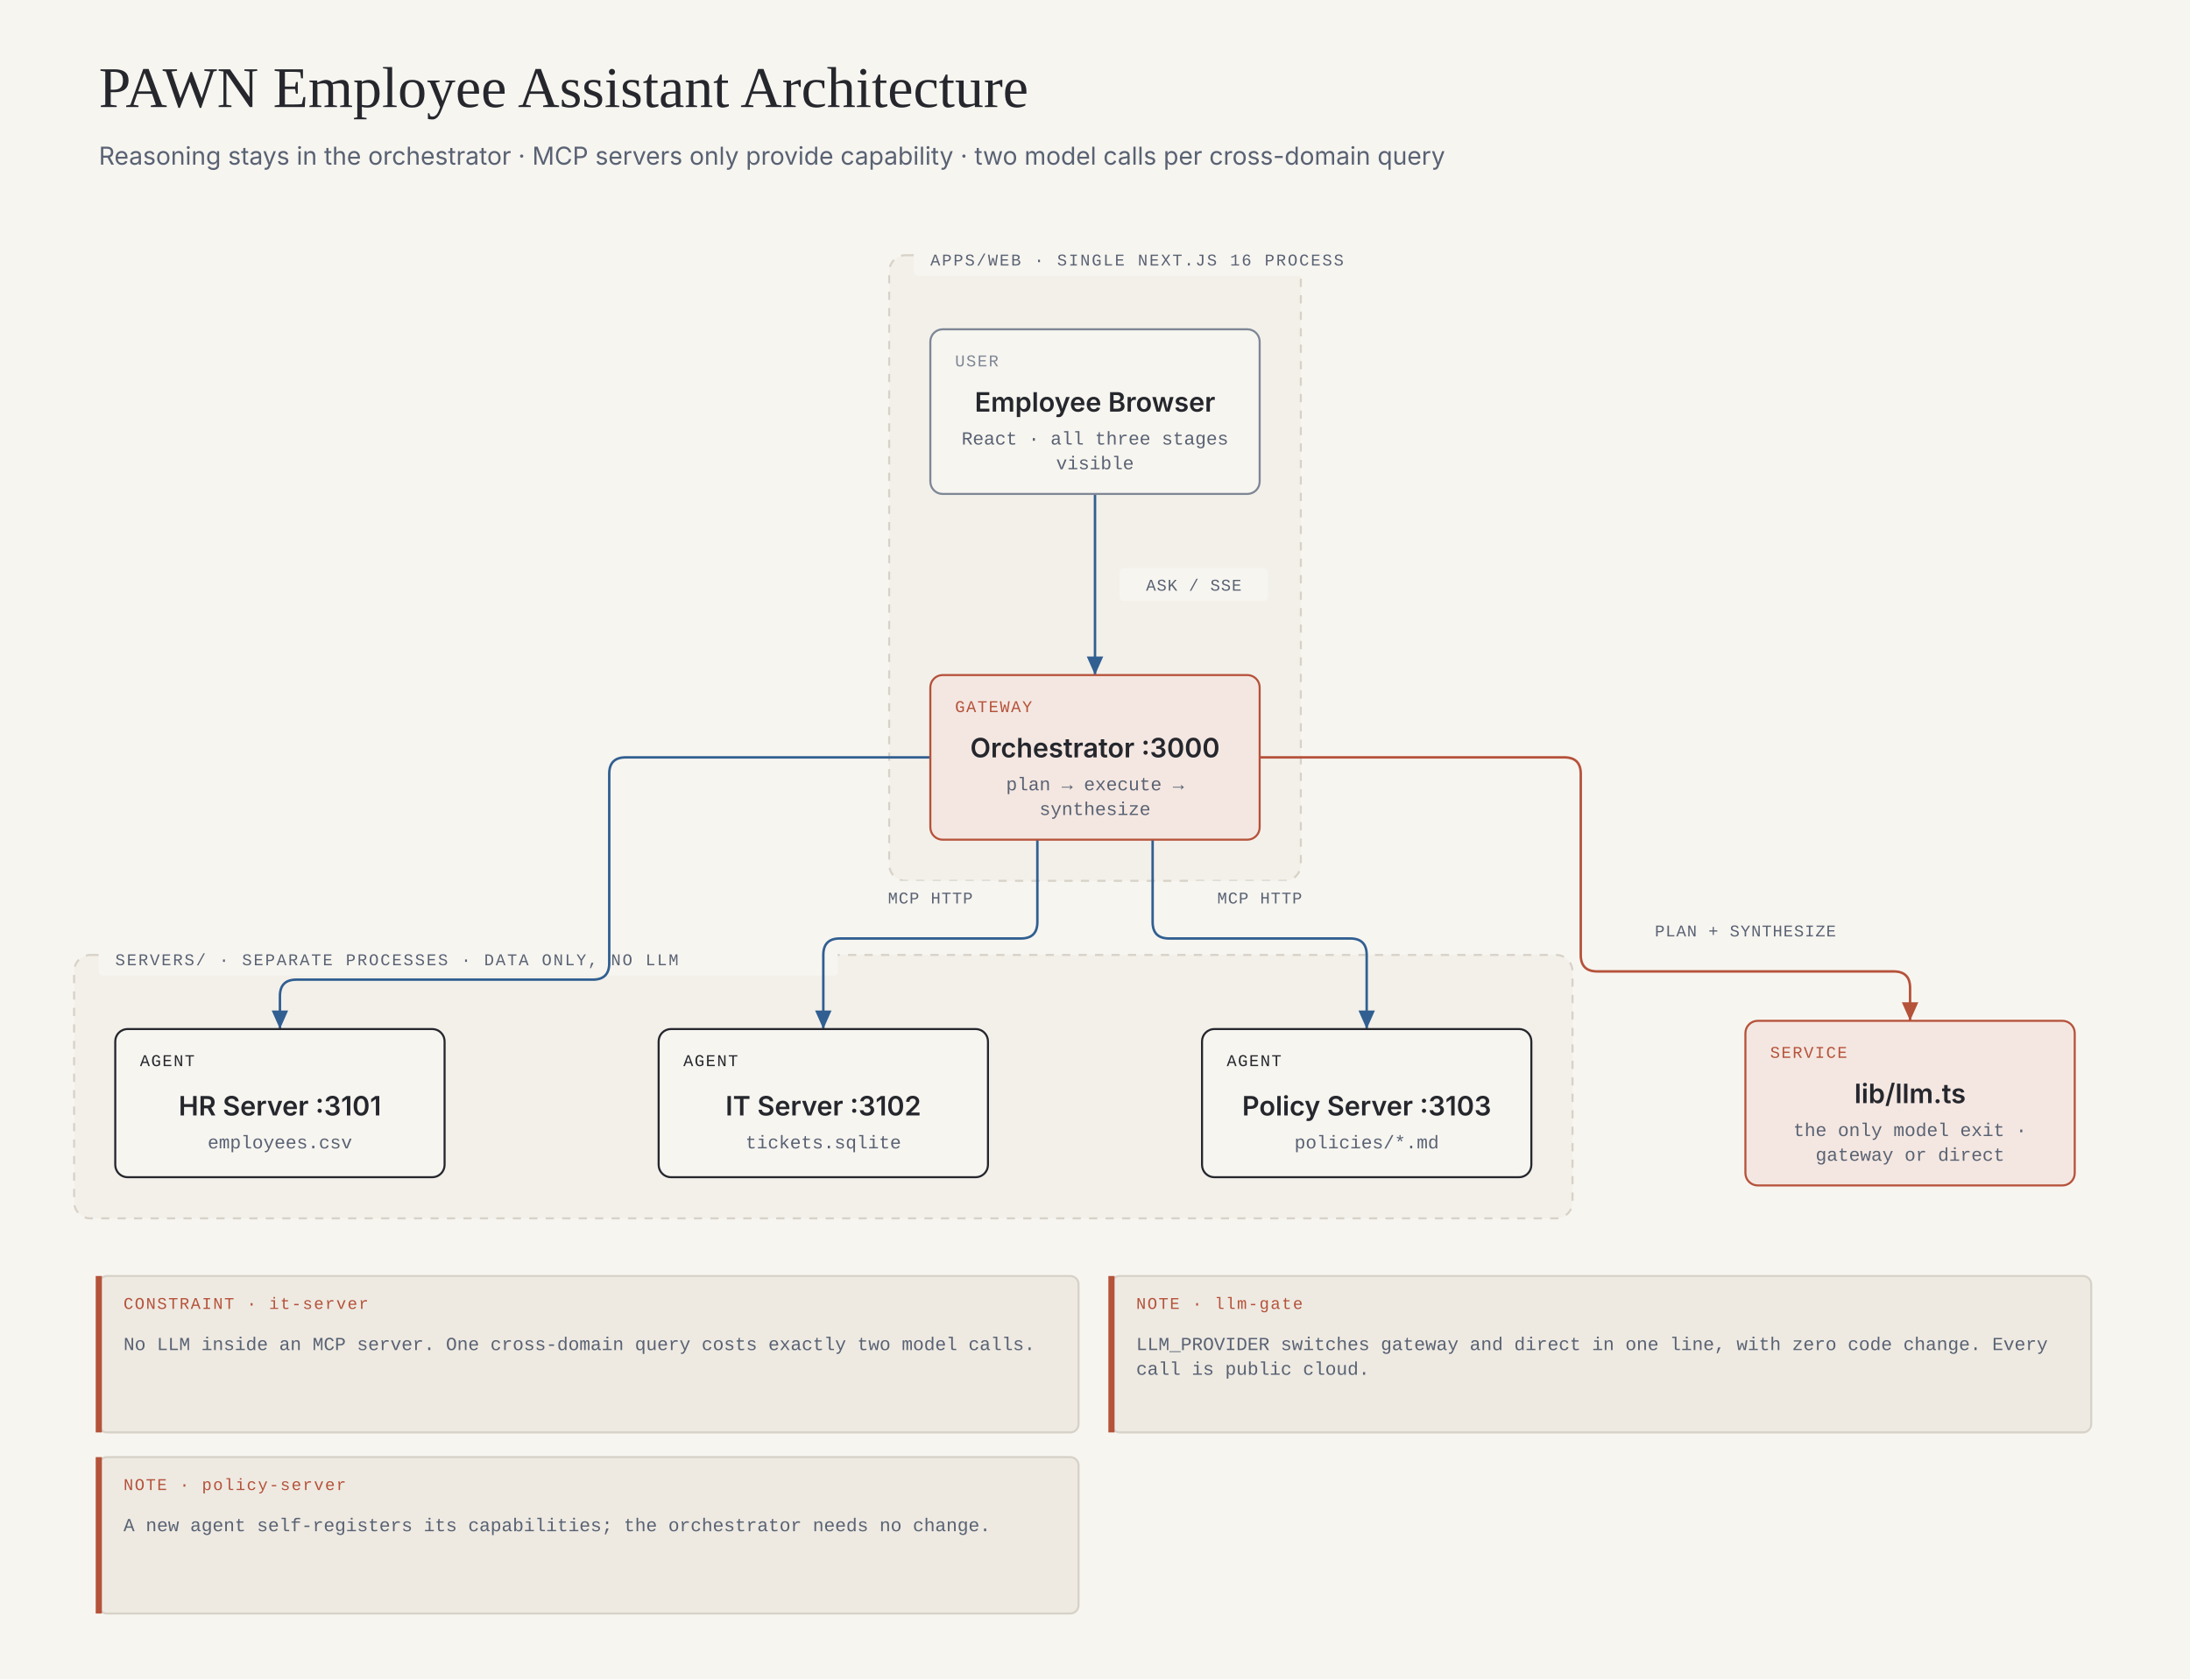
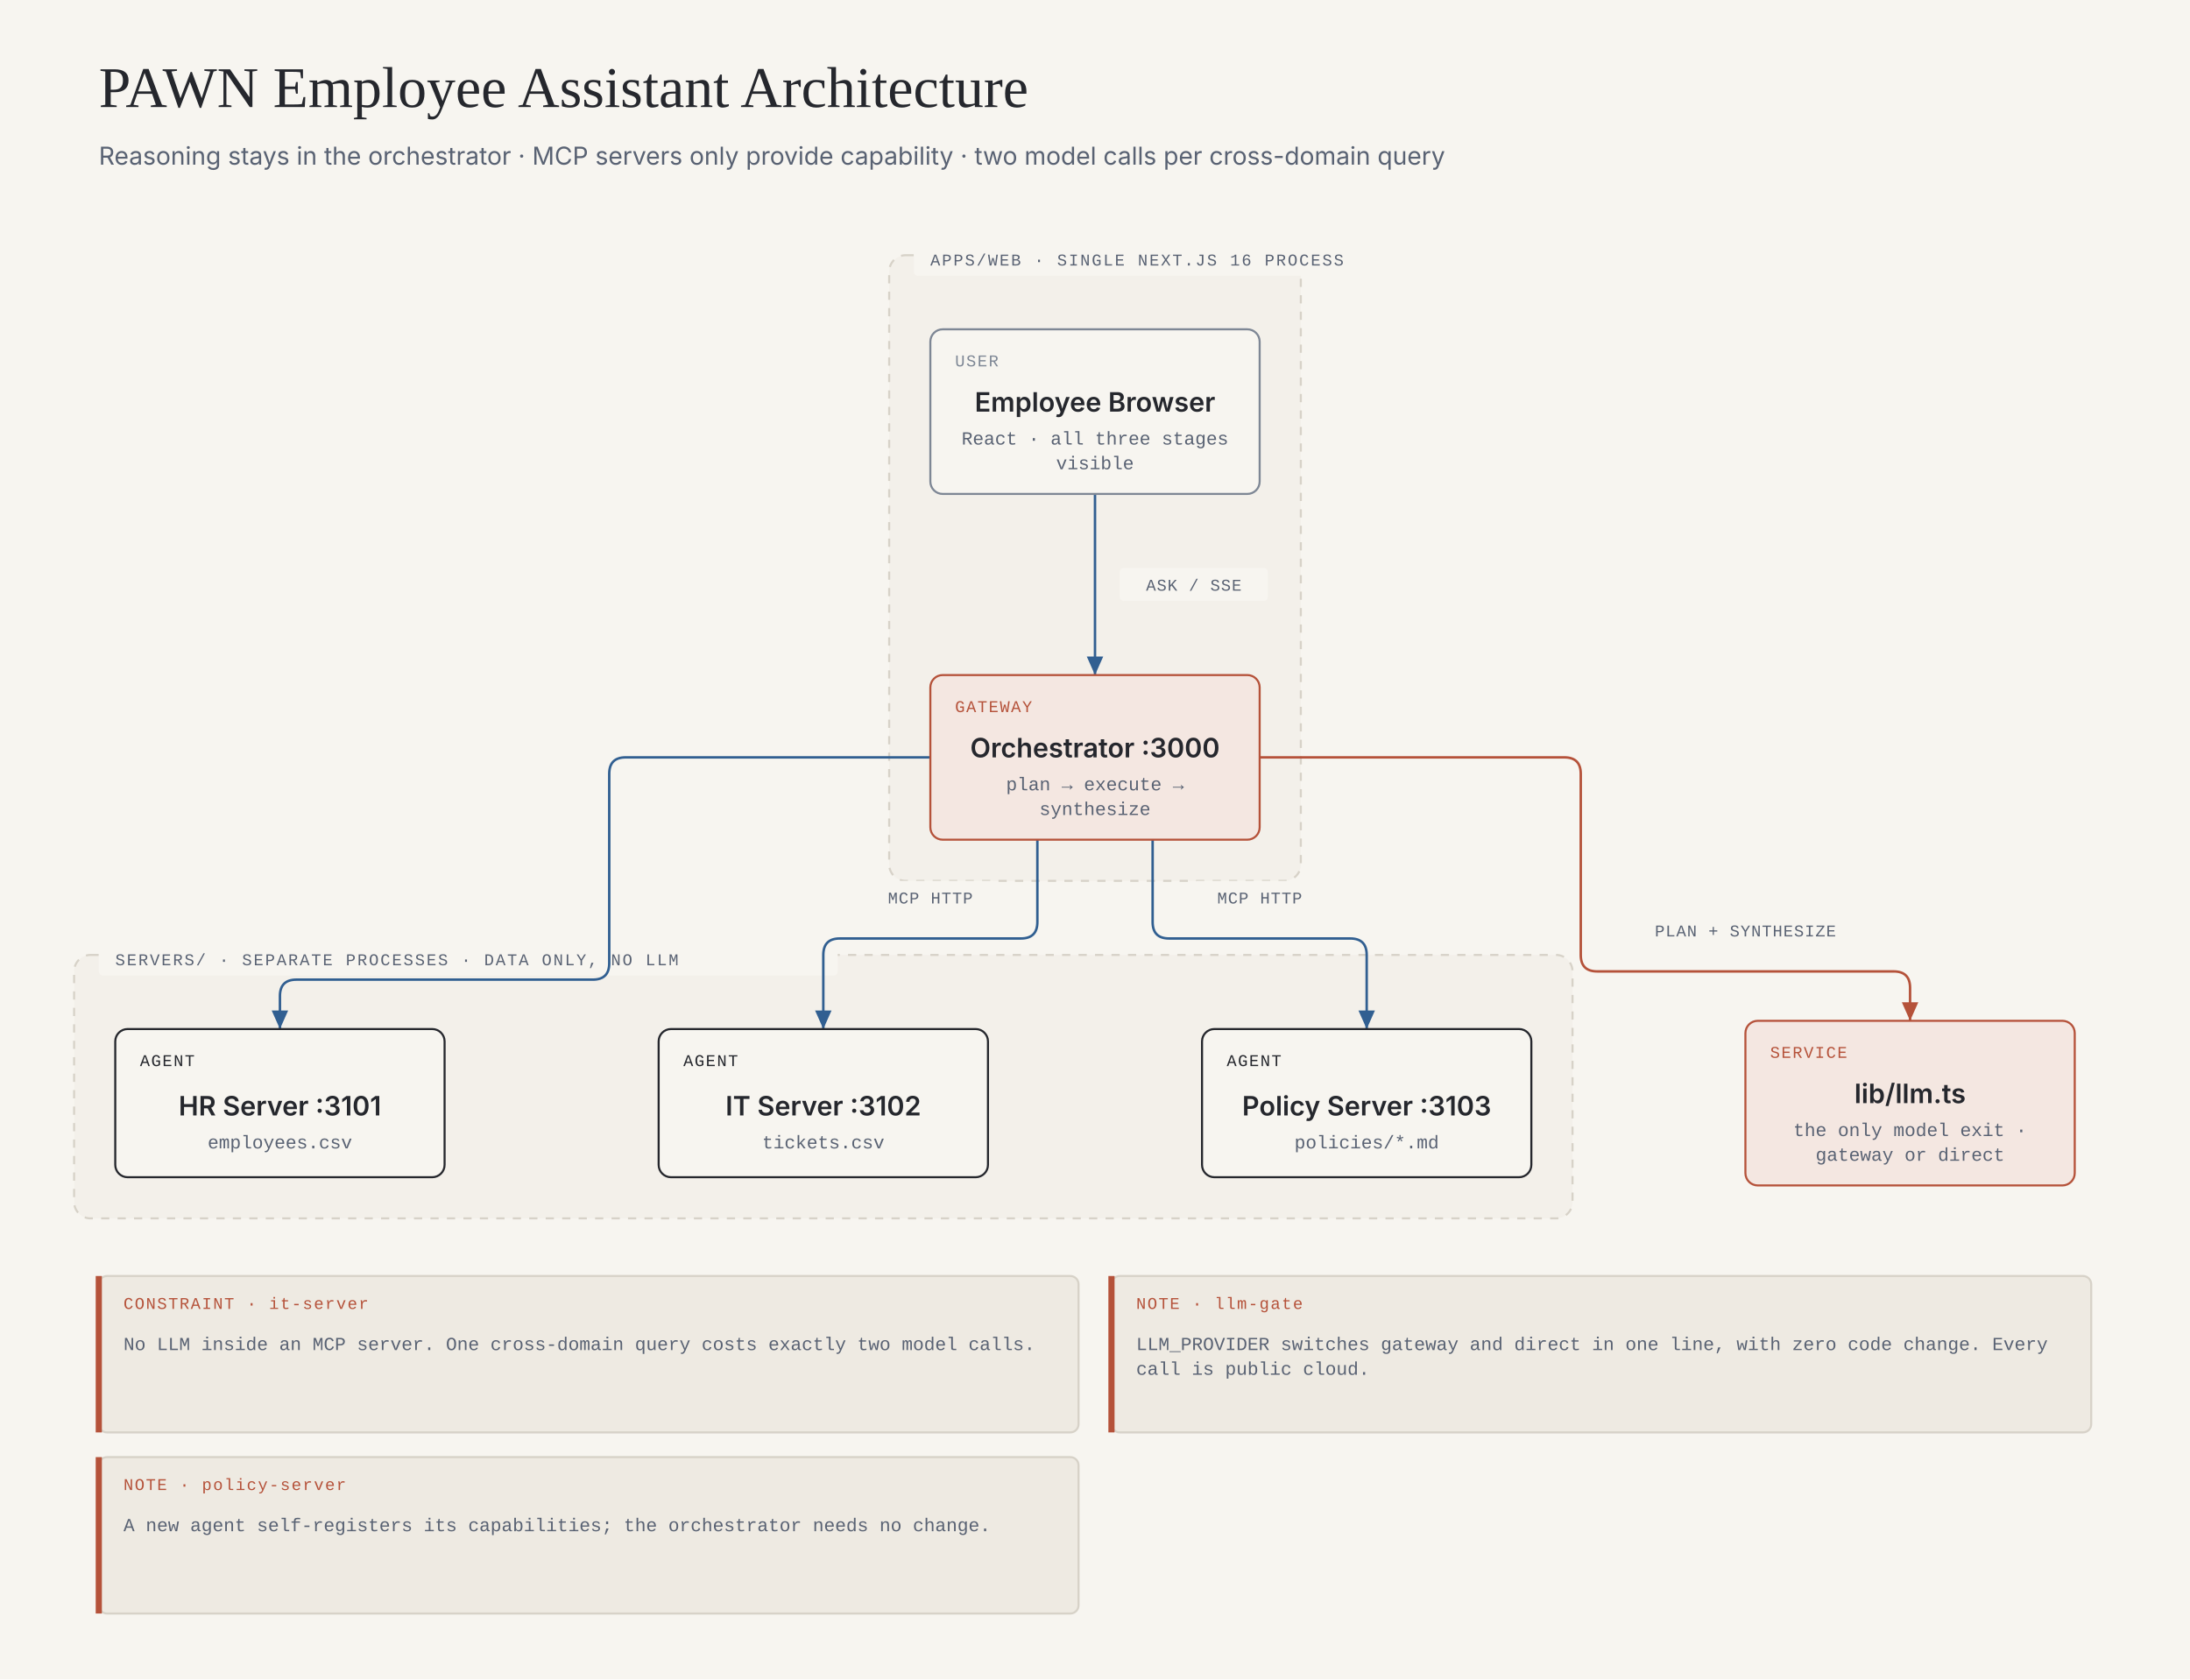
<svg xmlns="http://www.w3.org/2000/svg" viewBox="0 0 1064 816" width="1064" height="816" role="img" aria-labelledby="diagram-title diagram-desc">
  <defs>
    <marker id="arrow" markerWidth="10" markerHeight="8" refX="9" refY="4" orient="auto" markerUnits="userSpaceOnUse" overflow="visible">
      <path d="M0 0 L9 4 L0 8 Z" fill="#596273" />
    </marker>
    <marker id="arrow-accent" markerWidth="10" markerHeight="8" refX="9" refY="4" orient="auto" markerUnits="userSpaceOnUse" overflow="visible">
      <path d="M0 0 L9 4 L0 8 Z" fill="#B5523A" />
    </marker>
    <marker id="arrow-link" markerWidth="10" markerHeight="8" refX="9" refY="4" orient="auto" markerUnits="userSpaceOnUse" overflow="visible">
      <path d="M0 0 L9 4 L0 8 Z" fill="#315F91" />
    </marker>
    <marker id="arrow-soft" markerWidth="10" markerHeight="8" refX="9" refY="4" orient="auto" markerUnits="userSpaceOnUse" overflow="visible">
      <path d="M0 0 L9 4 L0 8 Z" fill="#7E8795" />
    </marker>
  </defs>
  <rect width="1064" height="816" fill="#F7F5F0" />
  <text x="48" y="52" fill="#25272D" font-family="Georgia, 'Times New Roman', serif" font-size="28">PAWN Employee Assistant Architecture</text>
  <text x="48" y="80" fill="#596273" font-family="Inter, Helvetica, Arial, sans-serif" font-size="12">Reasoning stays in the orchestrator · MCP servers only provide capability · two model calls per cross-domain query</text>
  <rect data-zone-id="web-tier" x="432" y="124" width="200" height="304" rx="8" fill="#EEEAE2" fill-opacity="0.42" stroke="#D7D2C8" stroke-width="1" stroke-dasharray="4 4" />
  <rect x="444" y="118" width="268" height="16" rx="2" fill="#F7F5F0" />
  <text x="452" y="129" fill="#596273" font-family="'SFMono-Regular', Consolas, 'Liberation Mono', monospace" font-size="8" letter-spacing="0.1em">APPS/WEB · SINGLE NEXT.JS 16 PROCESS</text>
  <rect data-zone-id="mcp-tier" x="36" y="464" width="728" height="128" rx="8" fill="#EEEAE2" fill-opacity="0.42" stroke="#D7D2C8" stroke-width="1" stroke-dasharray="4 4" />
  <rect x="48" y="458" width="359" height="16" rx="2" fill="#F7F5F0" />
  <text x="56" y="469" fill="#596273" font-family="'SFMono-Regular', Consolas, 'Liberation Mono', monospace" font-size="8" letter-spacing="0.1em">SERVERS/ · SEPARATE PROCESSES · DATA ONLY, NO LLM</text>
  <path id="edge-e1" data-edge-id="e1" d="M 532 240 L 532 328" fill="none" stroke="#315F91" stroke-width="1.2" stroke-linecap="round" stroke-linejoin="round" marker-end="url(#arrow-link)" />
  <path id="edge-e2" data-edge-id="e2" d="M 452 368 L 304 368 Q 296 368 296 376 L 296 468 Q 296 476 288 476 L 144 476 Q 136 476 136 484 L 136 500" fill="none" stroke="#315F91" stroke-width="1.2" stroke-linecap="round" stroke-linejoin="round" marker-end="url(#arrow-link)" />
  <path id="edge-e3" data-edge-id="e3" d="M 504 408 L 504 448 Q 504 456 496 456 L 408 456 Q 400 456 400 464 L 400 500" fill="none" stroke="#315F91" stroke-width="1.2" stroke-linecap="round" stroke-linejoin="round" marker-end="url(#arrow-link)" />
  <path id="edge-e4" data-edge-id="e4" d="M 560 408 L 560 448 Q 560 456 568 456 L 656 456 Q 664 456 664 464 L 664 500" fill="none" stroke="#315F91" stroke-width="1.2" stroke-linecap="round" stroke-linejoin="round" marker-end="url(#arrow-link)" />
  <path id="edge-e5" data-edge-id="e5" d="M 612 368 L 760 368 Q 768 368 768 376 L 768 464 Q 768 472 776 472 L 920 472 Q 928 472 928 480 L 928 496" fill="none" stroke="#B5523A" stroke-width="1.2" stroke-linecap="round" stroke-linejoin="round" marker-end="url(#arrow-accent)" />
  <rect data-label-for="e1" x="544" y="276" width="72" height="16" rx="2" fill="#F7F5F0" />
  <text x="580" y="287" fill="#596273" font-family="'SFMono-Regular', Consolas, 'Liberation Mono', monospace" font-size="8" text-anchor="middle" letter-spacing="0.05em">ASK / SSE</text>
  <rect data-label-for="e3" x="420" y="428" width="64" height="16" rx="2" fill="#F7F5F0" />
  <text x="452" y="439" fill="#596273" font-family="'SFMono-Regular', Consolas, 'Liberation Mono', monospace" font-size="8" text-anchor="middle" letter-spacing="0.05em">MCP HTTP</text>
  <rect data-label-for="e4" x="580" y="428" width="64" height="16" rx="2" fill="#F7F5F0" />
  <text x="612" y="439" fill="#596273" font-family="'SFMono-Regular', Consolas, 'Liberation Mono', monospace" font-size="8" text-anchor="middle" letter-spacing="0.05em">MCP HTTP</text>
  <rect data-label-for="e5" x="788" y="444" width="120" height="16" rx="2" fill="#F7F5F0" />
  <text x="848" y="455" fill="#596273" font-family="'SFMono-Regular', Consolas, 'Liberation Mono', monospace" font-size="8" text-anchor="middle" letter-spacing="0.05em">PLAN + SYNTHESIZE</text>
  <g id="node-browser" data-node-id="browser">
    <rect x="452" y="160" width="160" height="80" rx="6" fill="#F7F5F0" />
    <rect x="452" y="160" width="160" height="80" rx="6" fill="#F7F5F0" stroke="#7E8795" stroke-width="1" />
    <text x="464" y="178" fill="#7E8795" font-family="'SFMono-Regular', Consolas, 'Liberation Mono', monospace" font-size="8" letter-spacing="0.08em">USER</text>
    <text data-node-label="browser" x="532" y="200" fill="#25272D" font-family="Inter, Helvetica, Arial, sans-serif" font-size="13" font-weight="600" text-anchor="middle">Employee Browser</text>
    <text data-node-sublabel="browser" x="532" y="216" fill="#596273" font-family="'SFMono-Regular', Consolas, 'Liberation Mono', monospace" font-size="9" text-anchor="middle">React · all three stages</text>
    <text data-node-sublabel="browser" x="532" y="228" fill="#596273" font-family="'SFMono-Regular', Consolas, 'Liberation Mono', monospace" font-size="9" text-anchor="middle">visible</text>
  </g>
  <g id="node-coordinator" data-node-id="coordinator">
    <rect x="452" y="328" width="160" height="80" rx="6" fill="#F7F5F0" />
    <rect x="452" y="328" width="160" height="80" rx="6" fill="#F4E7E1" stroke="#B5523A" stroke-width="1" />
    <text x="464" y="346" fill="#B5523A" font-family="'SFMono-Regular', Consolas, 'Liberation Mono', monospace" font-size="8" letter-spacing="0.08em">GATEWAY</text>
    <text data-node-label="coordinator" x="532" y="368" fill="#25272D" font-family="Inter, Helvetica, Arial, sans-serif" font-size="13" font-weight="600" text-anchor="middle">Orchestrator :3000</text>
    <text data-node-sublabel="coordinator" x="532" y="384" fill="#596273" font-family="'SFMono-Regular', Consolas, 'Liberation Mono', monospace" font-size="9" text-anchor="middle">plan → execute →</text>
    <text data-node-sublabel="coordinator" x="532" y="396" fill="#596273" font-family="'SFMono-Regular', Consolas, 'Liberation Mono', monospace" font-size="9" text-anchor="middle">synthesize</text>
  </g>
  <g id="node-hr-server" data-node-id="hr-server">
    <rect x="56" y="500" width="160" height="72" rx="6" fill="#F7F5F0" />
    <rect x="56" y="500" width="160" height="72" rx="6" fill="#F7F5F0" stroke="#25272D" stroke-width="1" />
    <text x="68" y="518" fill="#25272D" font-family="'SFMono-Regular', Consolas, 'Liberation Mono', monospace" font-size="8" letter-spacing="0.08em">AGENT</text>
    <text data-node-label="hr-server" x="136" y="542" fill="#25272D" font-family="Inter, Helvetica, Arial, sans-serif" font-size="13" font-weight="600" text-anchor="middle">HR Server :3101</text>
    <text data-node-sublabel="hr-server" x="136" y="558" fill="#596273" font-family="'SFMono-Regular', Consolas, 'Liberation Mono', monospace" font-size="9" text-anchor="middle">employees.csv</text>
  </g>
  <g id="node-it-server" data-node-id="it-server">
    <rect x="320" y="500" width="160" height="72" rx="6" fill="#F7F5F0" />
    <rect x="320" y="500" width="160" height="72" rx="6" fill="#F7F5F0" stroke="#25272D" stroke-width="1" />
    <text x="332" y="518" fill="#25272D" font-family="'SFMono-Regular', Consolas, 'Liberation Mono', monospace" font-size="8" letter-spacing="0.08em">AGENT</text>
    <text data-node-label="it-server" x="400" y="542" fill="#25272D" font-family="Inter, Helvetica, Arial, sans-serif" font-size="13" font-weight="600" text-anchor="middle">IT Server :3102</text>
-     <text data-node-sublabel="it-server" x="400" y="558" fill="#596273" font-family="'SFMono-Regular', Consolas, 'Liberation Mono', monospace" font-size="9" text-anchor="middle">tickets.sqlite</text>
+     <text data-node-sublabel="it-server" x="400" y="558" fill="#596273" font-family="'SFMono-Regular', Consolas, 'Liberation Mono', monospace" font-size="9" text-anchor="middle">tickets.csv</text>
  </g>
  <g id="node-policy-server" data-node-id="policy-server">
    <rect x="584" y="500" width="160" height="72" rx="6" fill="#F7F5F0" />
    <rect x="584" y="500" width="160" height="72" rx="6" fill="#F7F5F0" stroke="#25272D" stroke-width="1" />
    <text x="596" y="518" fill="#25272D" font-family="'SFMono-Regular', Consolas, 'Liberation Mono', monospace" font-size="8" letter-spacing="0.08em">AGENT</text>
    <text data-node-label="policy-server" x="664" y="542" fill="#25272D" font-family="Inter, Helvetica, Arial, sans-serif" font-size="13" font-weight="600" text-anchor="middle">Policy Server :3103</text>
    <text data-node-sublabel="policy-server" x="664" y="558" fill="#596273" font-family="'SFMono-Regular', Consolas, 'Liberation Mono', monospace" font-size="9" text-anchor="middle">policies/*.md</text>
  </g>
  <g id="node-llm-gate" data-node-id="llm-gate">
    <rect x="848" y="496" width="160" height="80" rx="6" fill="#F7F5F0" />
    <rect x="848" y="496" width="160" height="80" rx="6" fill="#F4E7E1" stroke="#B5523A" stroke-width="1" />
    <text x="860" y="514" fill="#B5523A" font-family="'SFMono-Regular', Consolas, 'Liberation Mono', monospace" font-size="8" letter-spacing="0.08em">SERVICE</text>
    <text data-node-label="llm-gate" x="928" y="536" fill="#25272D" font-family="Inter, Helvetica, Arial, sans-serif" font-size="13" font-weight="600" text-anchor="middle">lib/llm.ts</text>
    <text data-node-sublabel="llm-gate" x="928" y="552" fill="#596273" font-family="'SFMono-Regular', Consolas, 'Liberation Mono', monospace" font-size="9" text-anchor="middle">the only model exit ·</text>
    <text data-node-sublabel="llm-gate" x="928" y="564" fill="#596273" font-family="'SFMono-Regular', Consolas, 'Liberation Mono', monospace" font-size="9" text-anchor="middle">gateway or direct</text>
  </g>
  <g id="annotation-a1" data-annotation-id="a1">
    <rect x="48" y="620" width="476" height="76" rx="4" fill="#EEEAE2" stroke="#D7D2C8" />
    <path d="M 48 620 V 696" stroke="#B5523A" stroke-width="3" />
    <text x="60" y="636" fill="#B5523A" font-family="'SFMono-Regular', Consolas, 'Liberation Mono', monospace" font-size="8" letter-spacing="0.08em">CONSTRAINT · it-server</text>
    <text x="60" y="656" fill="#596273" font-family="'SFMono-Regular', Consolas, 'Liberation Mono', monospace" font-size="9">No LLM inside an MCP server. One cross-domain query costs exactly two model calls.</text>
  </g>
  <g id="annotation-a2" data-annotation-id="a2">
    <rect x="540" y="620" width="476" height="76" rx="4" fill="#EEEAE2" stroke="#D7D2C8" />
    <path d="M 540 620 V 696" stroke="#B5523A" stroke-width="3" />
    <text x="552" y="636" fill="#B5523A" font-family="'SFMono-Regular', Consolas, 'Liberation Mono', monospace" font-size="8" letter-spacing="0.08em">NOTE · llm-gate</text>
    <text x="552" y="656" fill="#596273" font-family="'SFMono-Regular', Consolas, 'Liberation Mono', monospace" font-size="9">LLM_PROVIDER switches gateway and direct in one line, with zero code change. Every</text>
    <text x="552" y="668" fill="#596273" font-family="'SFMono-Regular', Consolas, 'Liberation Mono', monospace" font-size="9">call is public cloud.</text>
  </g>
  <g id="annotation-a3" data-annotation-id="a3">
    <rect x="48" y="708" width="476" height="76" rx="4" fill="#EEEAE2" stroke="#D7D2C8" />
    <path d="M 48 708 V 784" stroke="#B5523A" stroke-width="3" />
    <text x="60" y="724" fill="#B5523A" font-family="'SFMono-Regular', Consolas, 'Liberation Mono', monospace" font-size="8" letter-spacing="0.08em">NOTE · policy-server</text>
    <text x="60" y="744" fill="#596273" font-family="'SFMono-Regular', Consolas, 'Liberation Mono', monospace" font-size="9">A new agent self-registers its capabilities; the orchestrator needs no change.</text>
  </g>
</svg>
